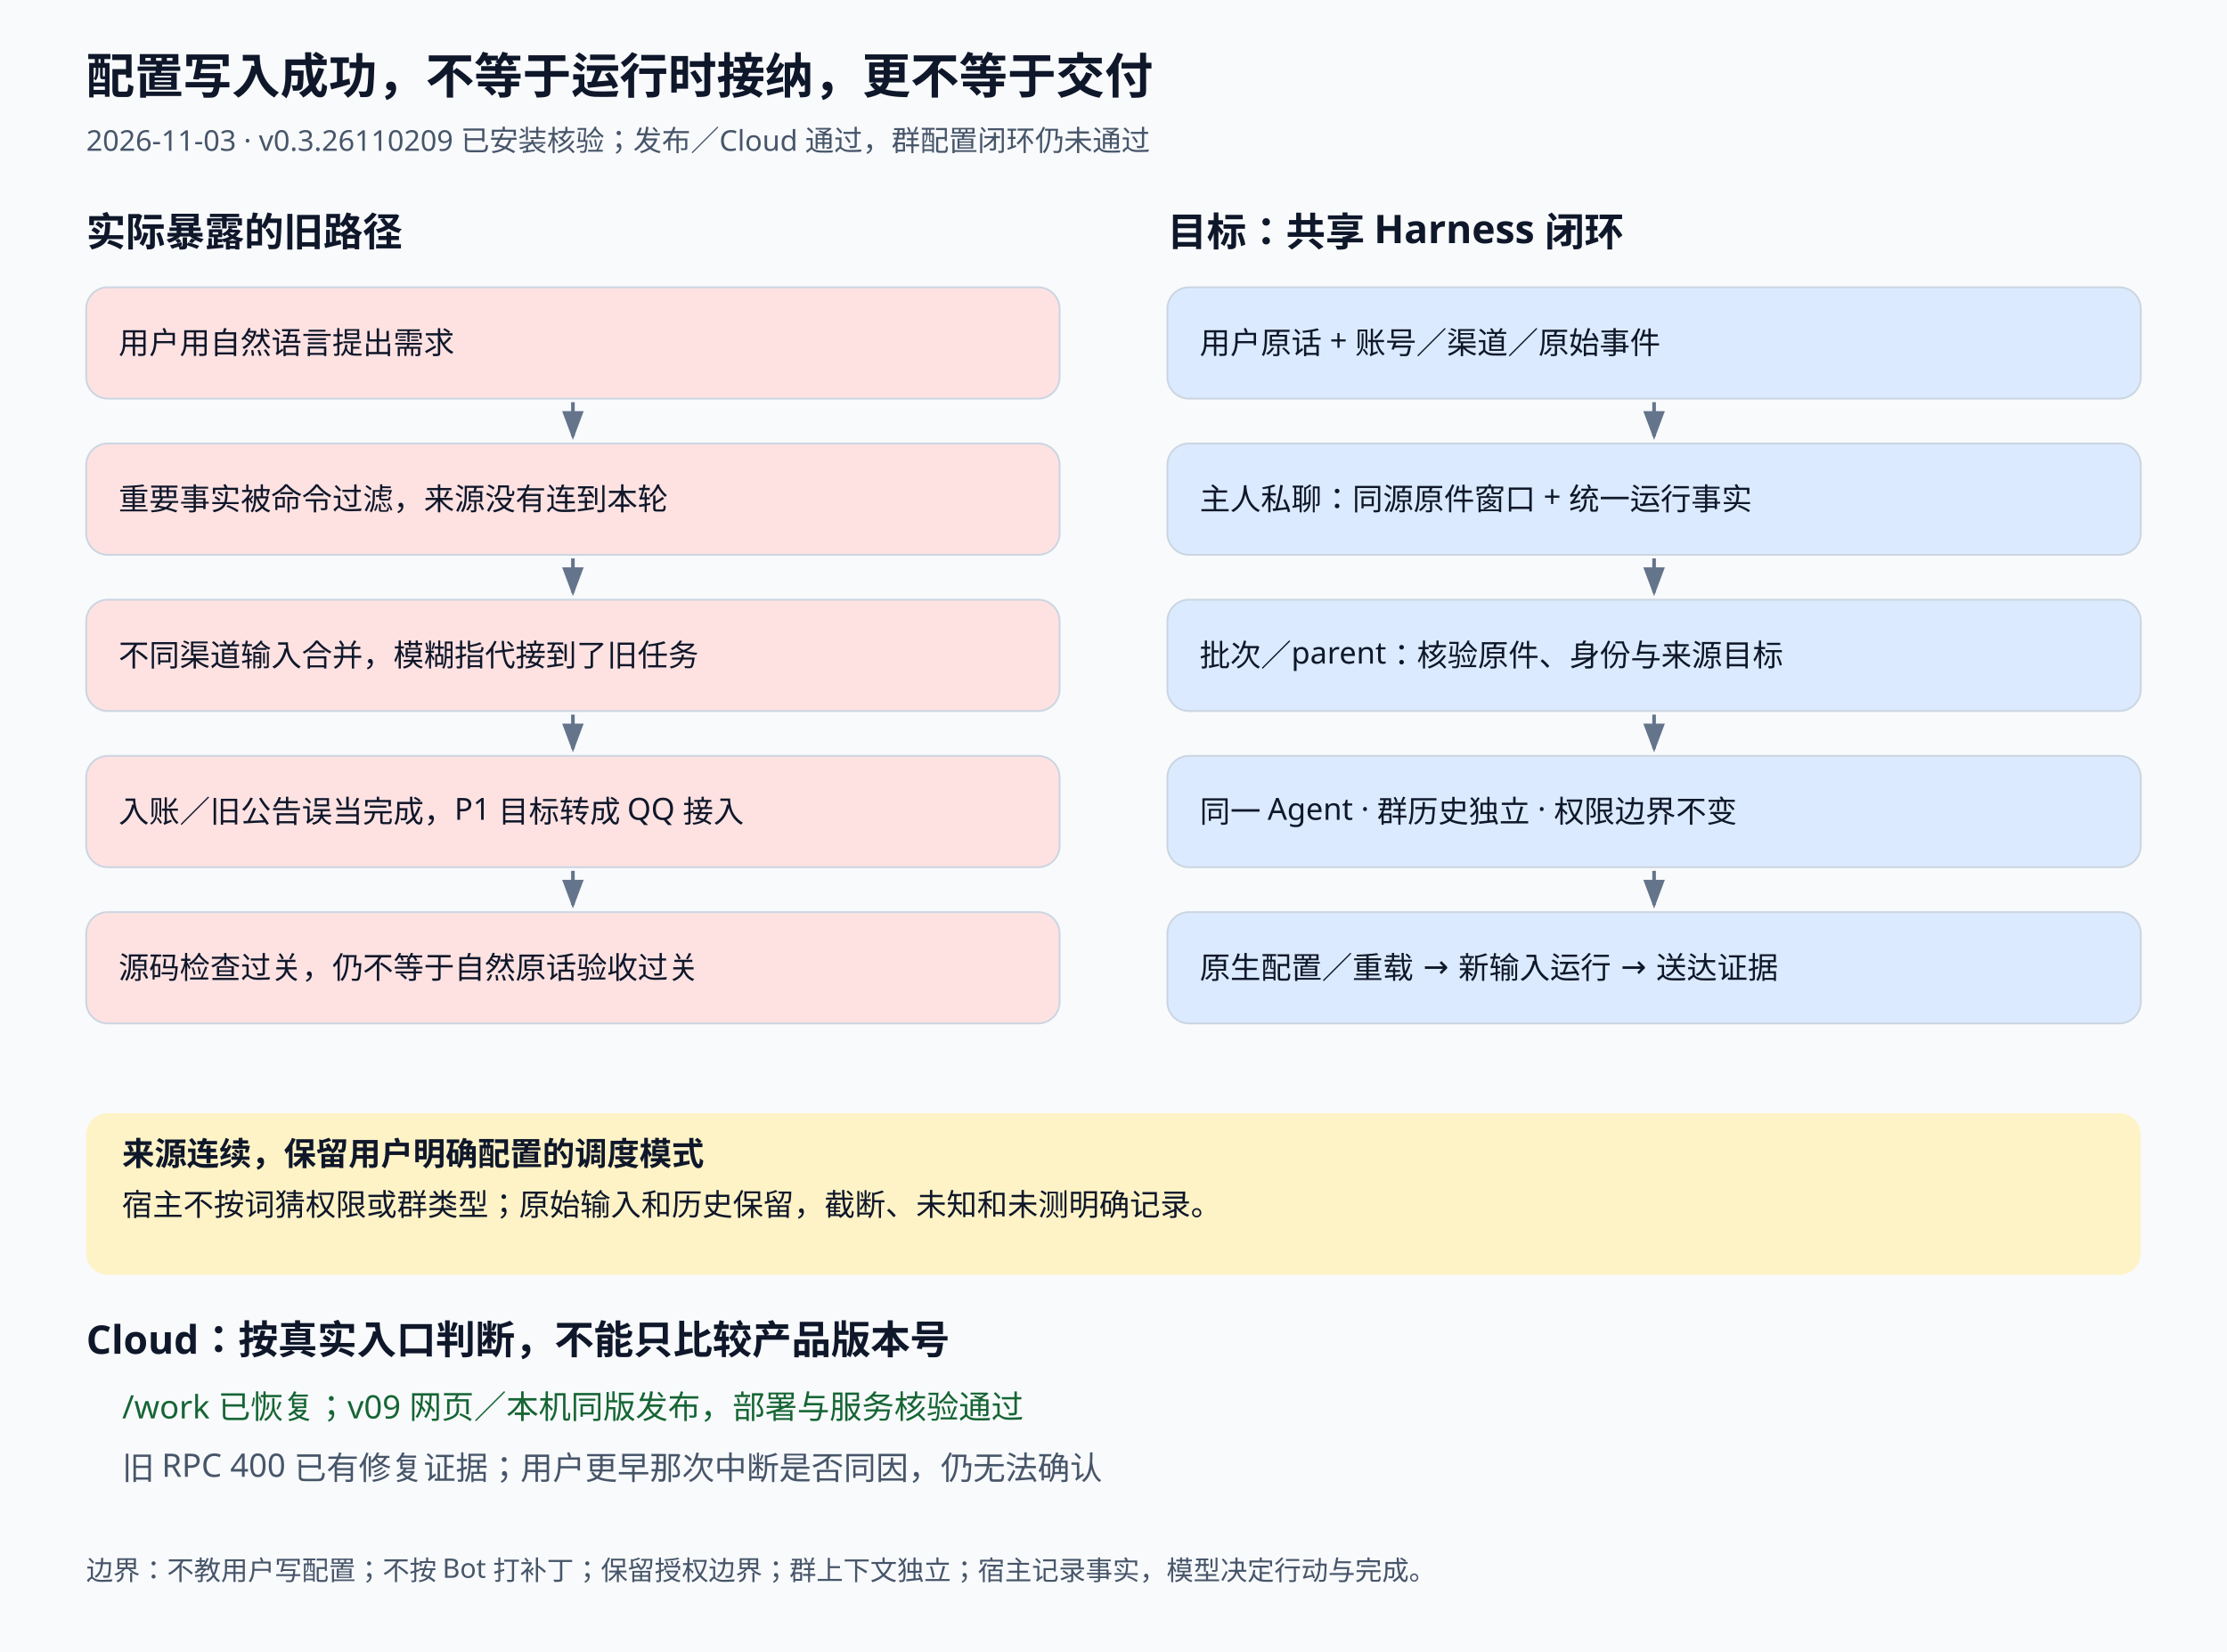
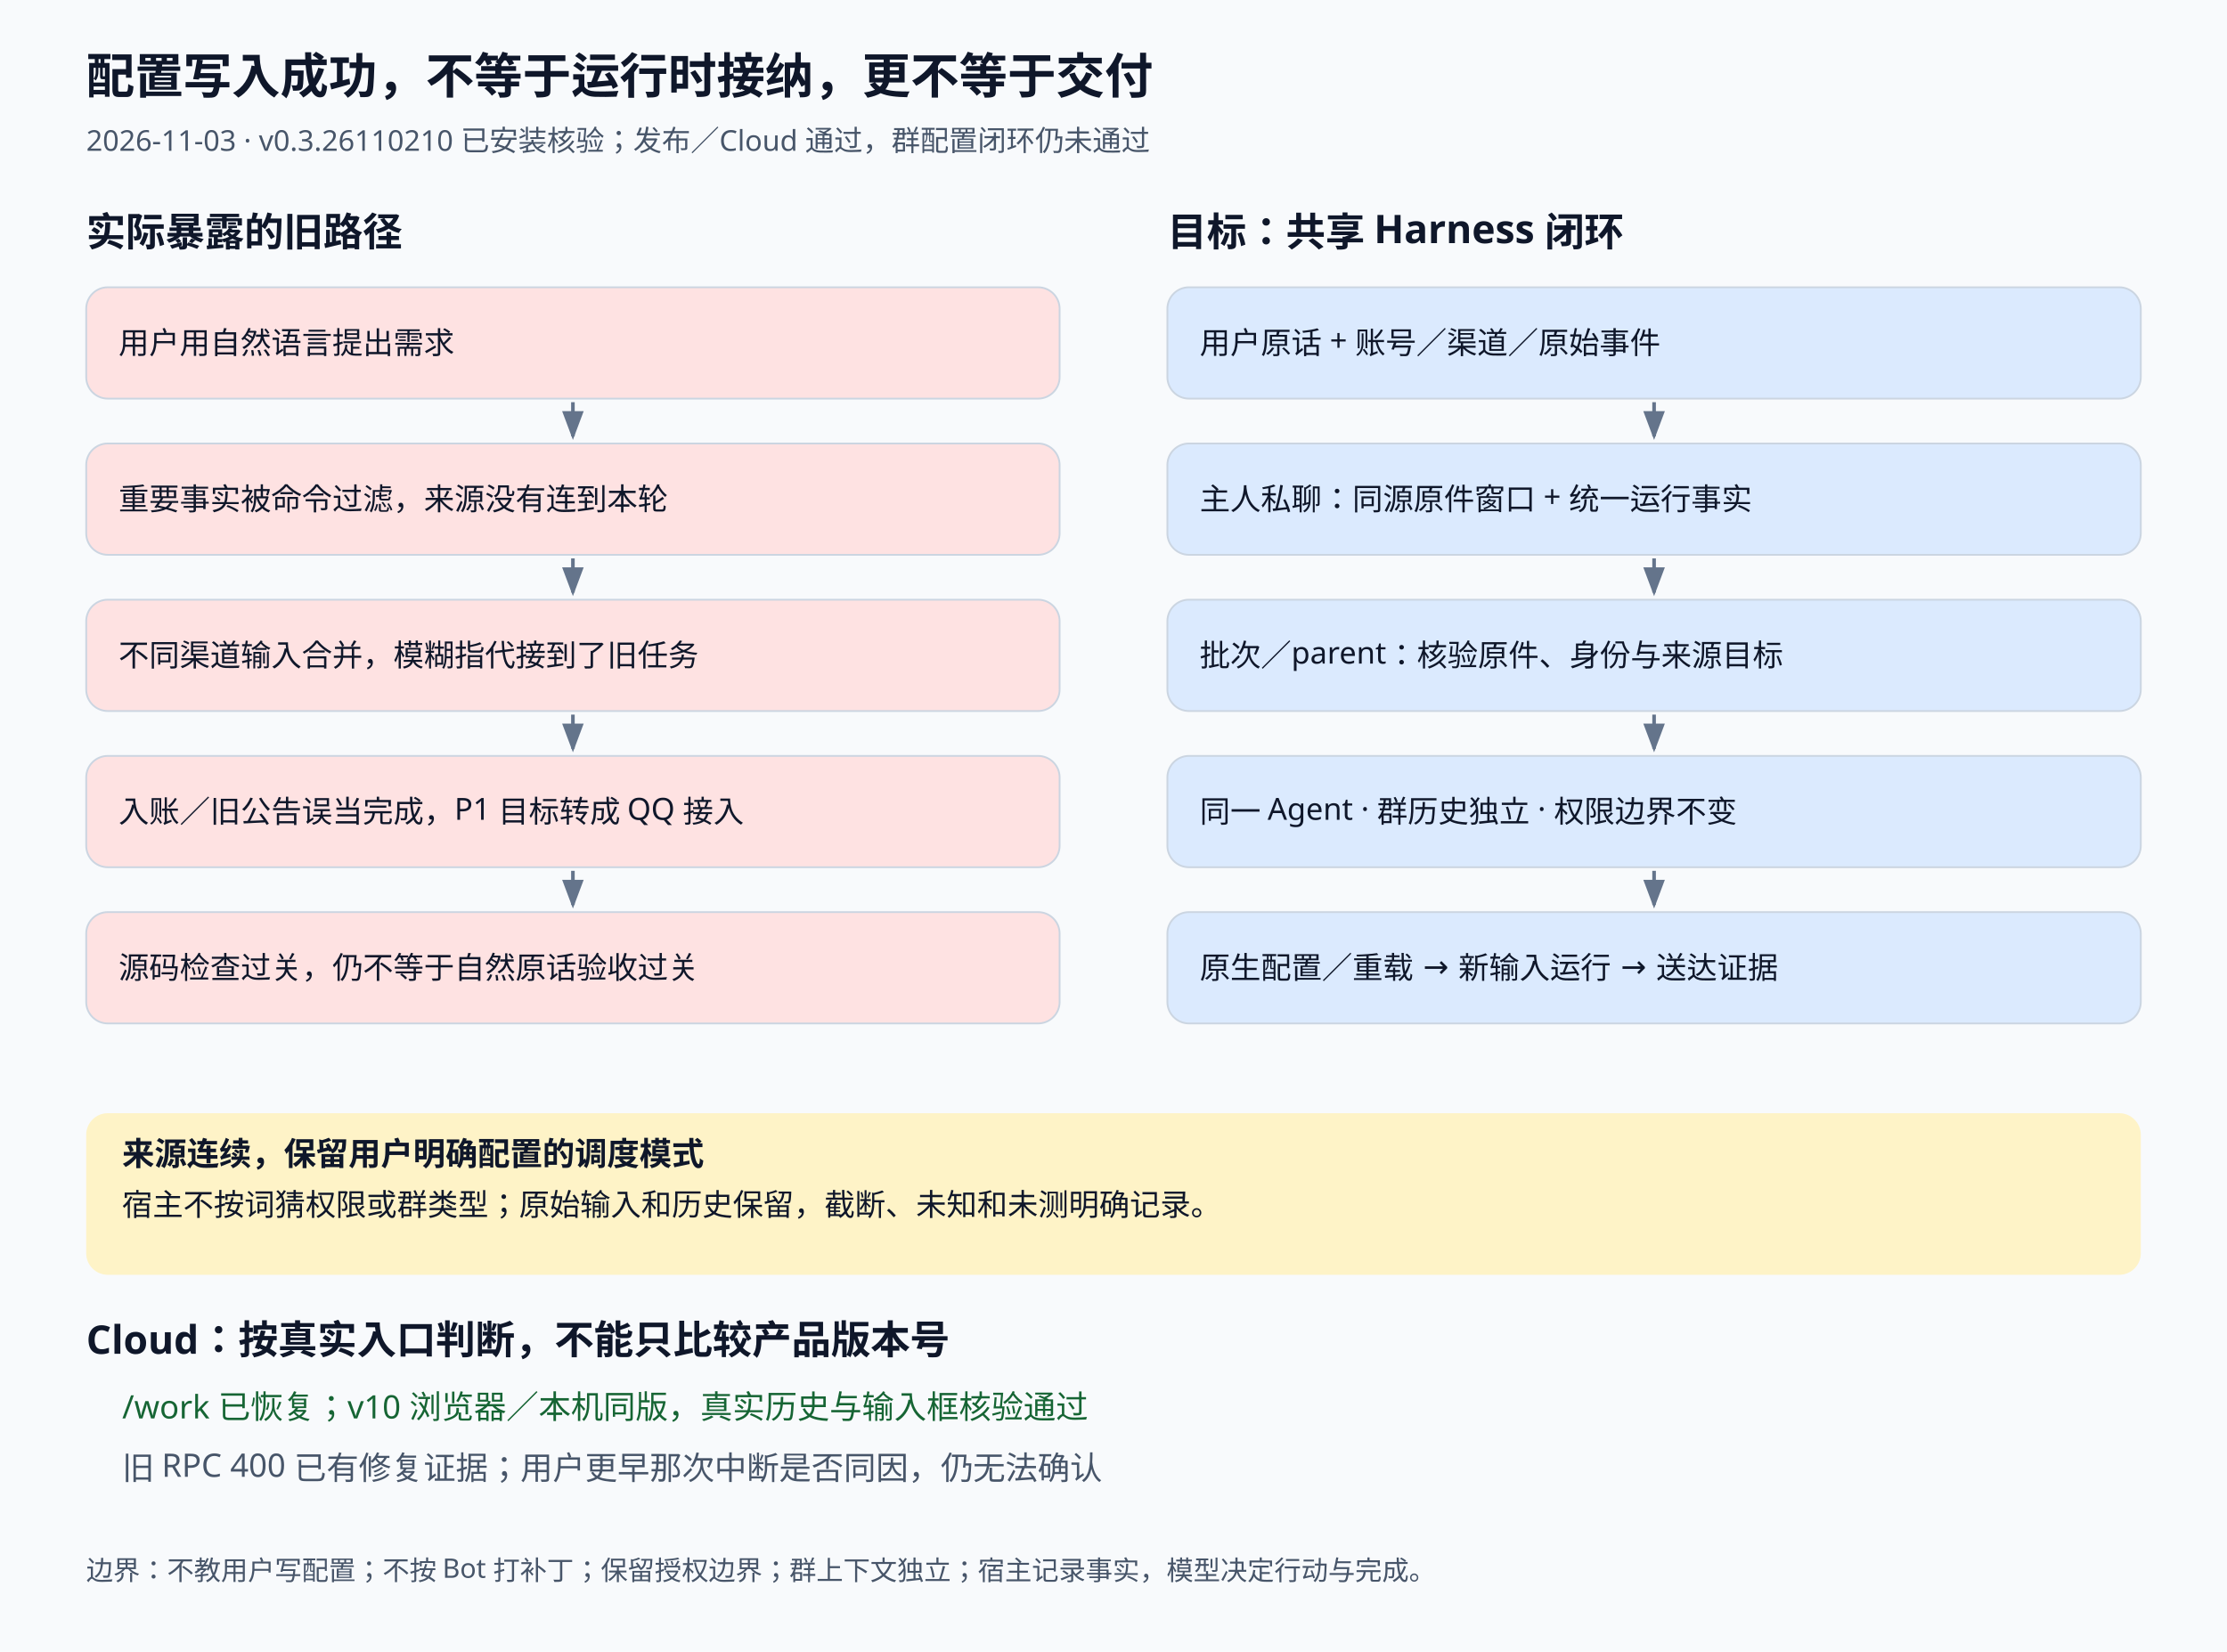
<svg xmlns="http://www.w3.org/2000/svg" width="1240" height="920" viewBox="0 0 1240 920" role="img" aria-labelledby="title desc">
  <defs>
    <marker id="arr" markerWidth="10" markerHeight="10" refX="7" refY="3" orient="auto">
      <path d="M0,0 L0,6 L8,3 z" fill="#64748b" />
    </marker>
  </defs>
  <rect width="1240" height="920" fill="#f8fafc" />
  <g font-family="PingFang SC, Microsoft YaHei, sans-serif" fill="#0f172a">
    <text x="48" y="52" font-size="27" font-weight="700">配置写入成功，不等于运行时接纳，更不等于交付</text>
-     <text x="48" y="84" font-size="16" fill="#475569">2026-11-03 · v0.3.26110209 已安装核验；发布／Cloud 通过，群配置闭环仍未通过</text>
+     <text x="48" y="84" font-size="16" fill="#475569">2026-11-03 · v0.3.26110210 已安装核验；发布／Cloud 通过，群配置闭环仍未通过</text>
    <text x="48" y="137" font-size="22" font-weight="700">实际暴露的旧路径</text>
    <rect x="48" y="160" width="542" height="62" rx="12" fill="#fee2e2" stroke="#cbd5e1" />
    <text x="66" y="197" font-size="17">用户用自然语言提出需求</text>
    <path d="M319,224 v19" stroke="#64748b" stroke-width="2" marker-end="url(#arr)" />
    <rect x="48" y="247" width="542" height="62" rx="12" fill="#fee2e2" stroke="#cbd5e1" />
    <text x="66" y="284" font-size="17">重要事实被命令过滤，来源没有连到本轮</text>
    <path d="M319,311 v19" stroke="#64748b" stroke-width="2" marker-end="url(#arr)" />
    <rect x="48" y="334" width="542" height="62" rx="12" fill="#fee2e2" stroke="#cbd5e1" />
    <text x="66" y="371" font-size="17">不同渠道输入合并，模糊指代接到了旧任务</text>
    <path d="M319,398 v19" stroke="#64748b" stroke-width="2" marker-end="url(#arr)" />
    <rect x="48" y="421" width="542" height="62" rx="12" fill="#fee2e2" stroke="#cbd5e1" />
    <text x="66" y="458" font-size="17">入账／旧公告误当完成，P1 目标转成 QQ 接入</text>
    <path d="M319,485 v19" stroke="#64748b" stroke-width="2" marker-end="url(#arr)" />
    <rect x="48" y="508" width="542" height="62" rx="12" fill="#fee2e2" stroke="#cbd5e1" />
    <text x="66" y="545" font-size="17">源码检查过关，仍不等于自然原话验收过关</text>
    <text x="650" y="137" font-size="22" font-weight="700">目标：共享 Harness 闭环</text>
    <rect x="650" y="160" width="542" height="62" rx="12" fill="#dbeafe" stroke="#cbd5e1" />
    <text x="668" y="197" font-size="17">用户原话 + 账号／渠道／原始事件</text>
    <path d="M921,224 v19" stroke="#64748b" stroke-width="2" marker-end="url(#arr)" />
    <rect x="650" y="247" width="542" height="62" rx="12" fill="#dbeafe" stroke="#cbd5e1" />
    <text x="668" y="284" font-size="17">主人私聊：同源原件窗口 + 统一运行事实</text>
    <path d="M921,311 v19" stroke="#64748b" stroke-width="2" marker-end="url(#arr)" />
    <rect x="650" y="334" width="542" height="62" rx="12" fill="#dbeafe" stroke="#cbd5e1" />
    <text x="668" y="371" font-size="17">批次／parent：核验原件、身份与来源目标</text>
    <path d="M921,398 v19" stroke="#64748b" stroke-width="2" marker-end="url(#arr)" />
    <rect x="650" y="421" width="542" height="62" rx="12" fill="#dbeafe" stroke="#cbd5e1" />
    <text x="668" y="458" font-size="17">同一 Agent · 群历史独立 · 权限边界不变</text>
    <path d="M921,485 v19" stroke="#64748b" stroke-width="2" marker-end="url(#arr)" />
    <rect x="650" y="508" width="542" height="62" rx="12" fill="#dbeafe" stroke="#cbd5e1" />
    <text x="668" y="545" font-size="17">原生配置／重载 → 新输入运行 → 送达证据</text>
    <rect x="48" y="620" width="1144" height="90" rx="12" fill="#fef3c7" />
    <text x="68" y="649" font-size="18" font-weight="700">来源连续，保留用户明确配置的调度模式</text>
    <text x="68" y="677" font-size="17">宿主不按词猜权限或群类型；原始输入和历史保留，截断、未知和未测明确记录。</text>
    <text x="48" y="754" font-size="22" font-weight="700">Cloud：按真实入口判断，不能只比较产品版本号</text>
-     <text x="68" y="790" font-size="18" fill="#166534">/work 已恢复；v09 网页／本机同版发布，部署与服务核验通过</text>
+     <text x="68" y="790" font-size="18" fill="#166534">/work 已恢复；v10 浏览器／本机同版，真实历史与输入框核验通过</text>
    <text x="68" y="824" font-size="18" fill="#475569">旧 RPC 400 已有修复证据；用户更早那次中断是否同因，仍无法确认</text>
    <text x="48" y="880" font-size="15" fill="#475569">边界：不教用户写配置；不按 Bot 打补丁；保留授权边界；群上下文独立；宿主记录事实，模型决定行动与完成。</text>
  </g>
</svg>
